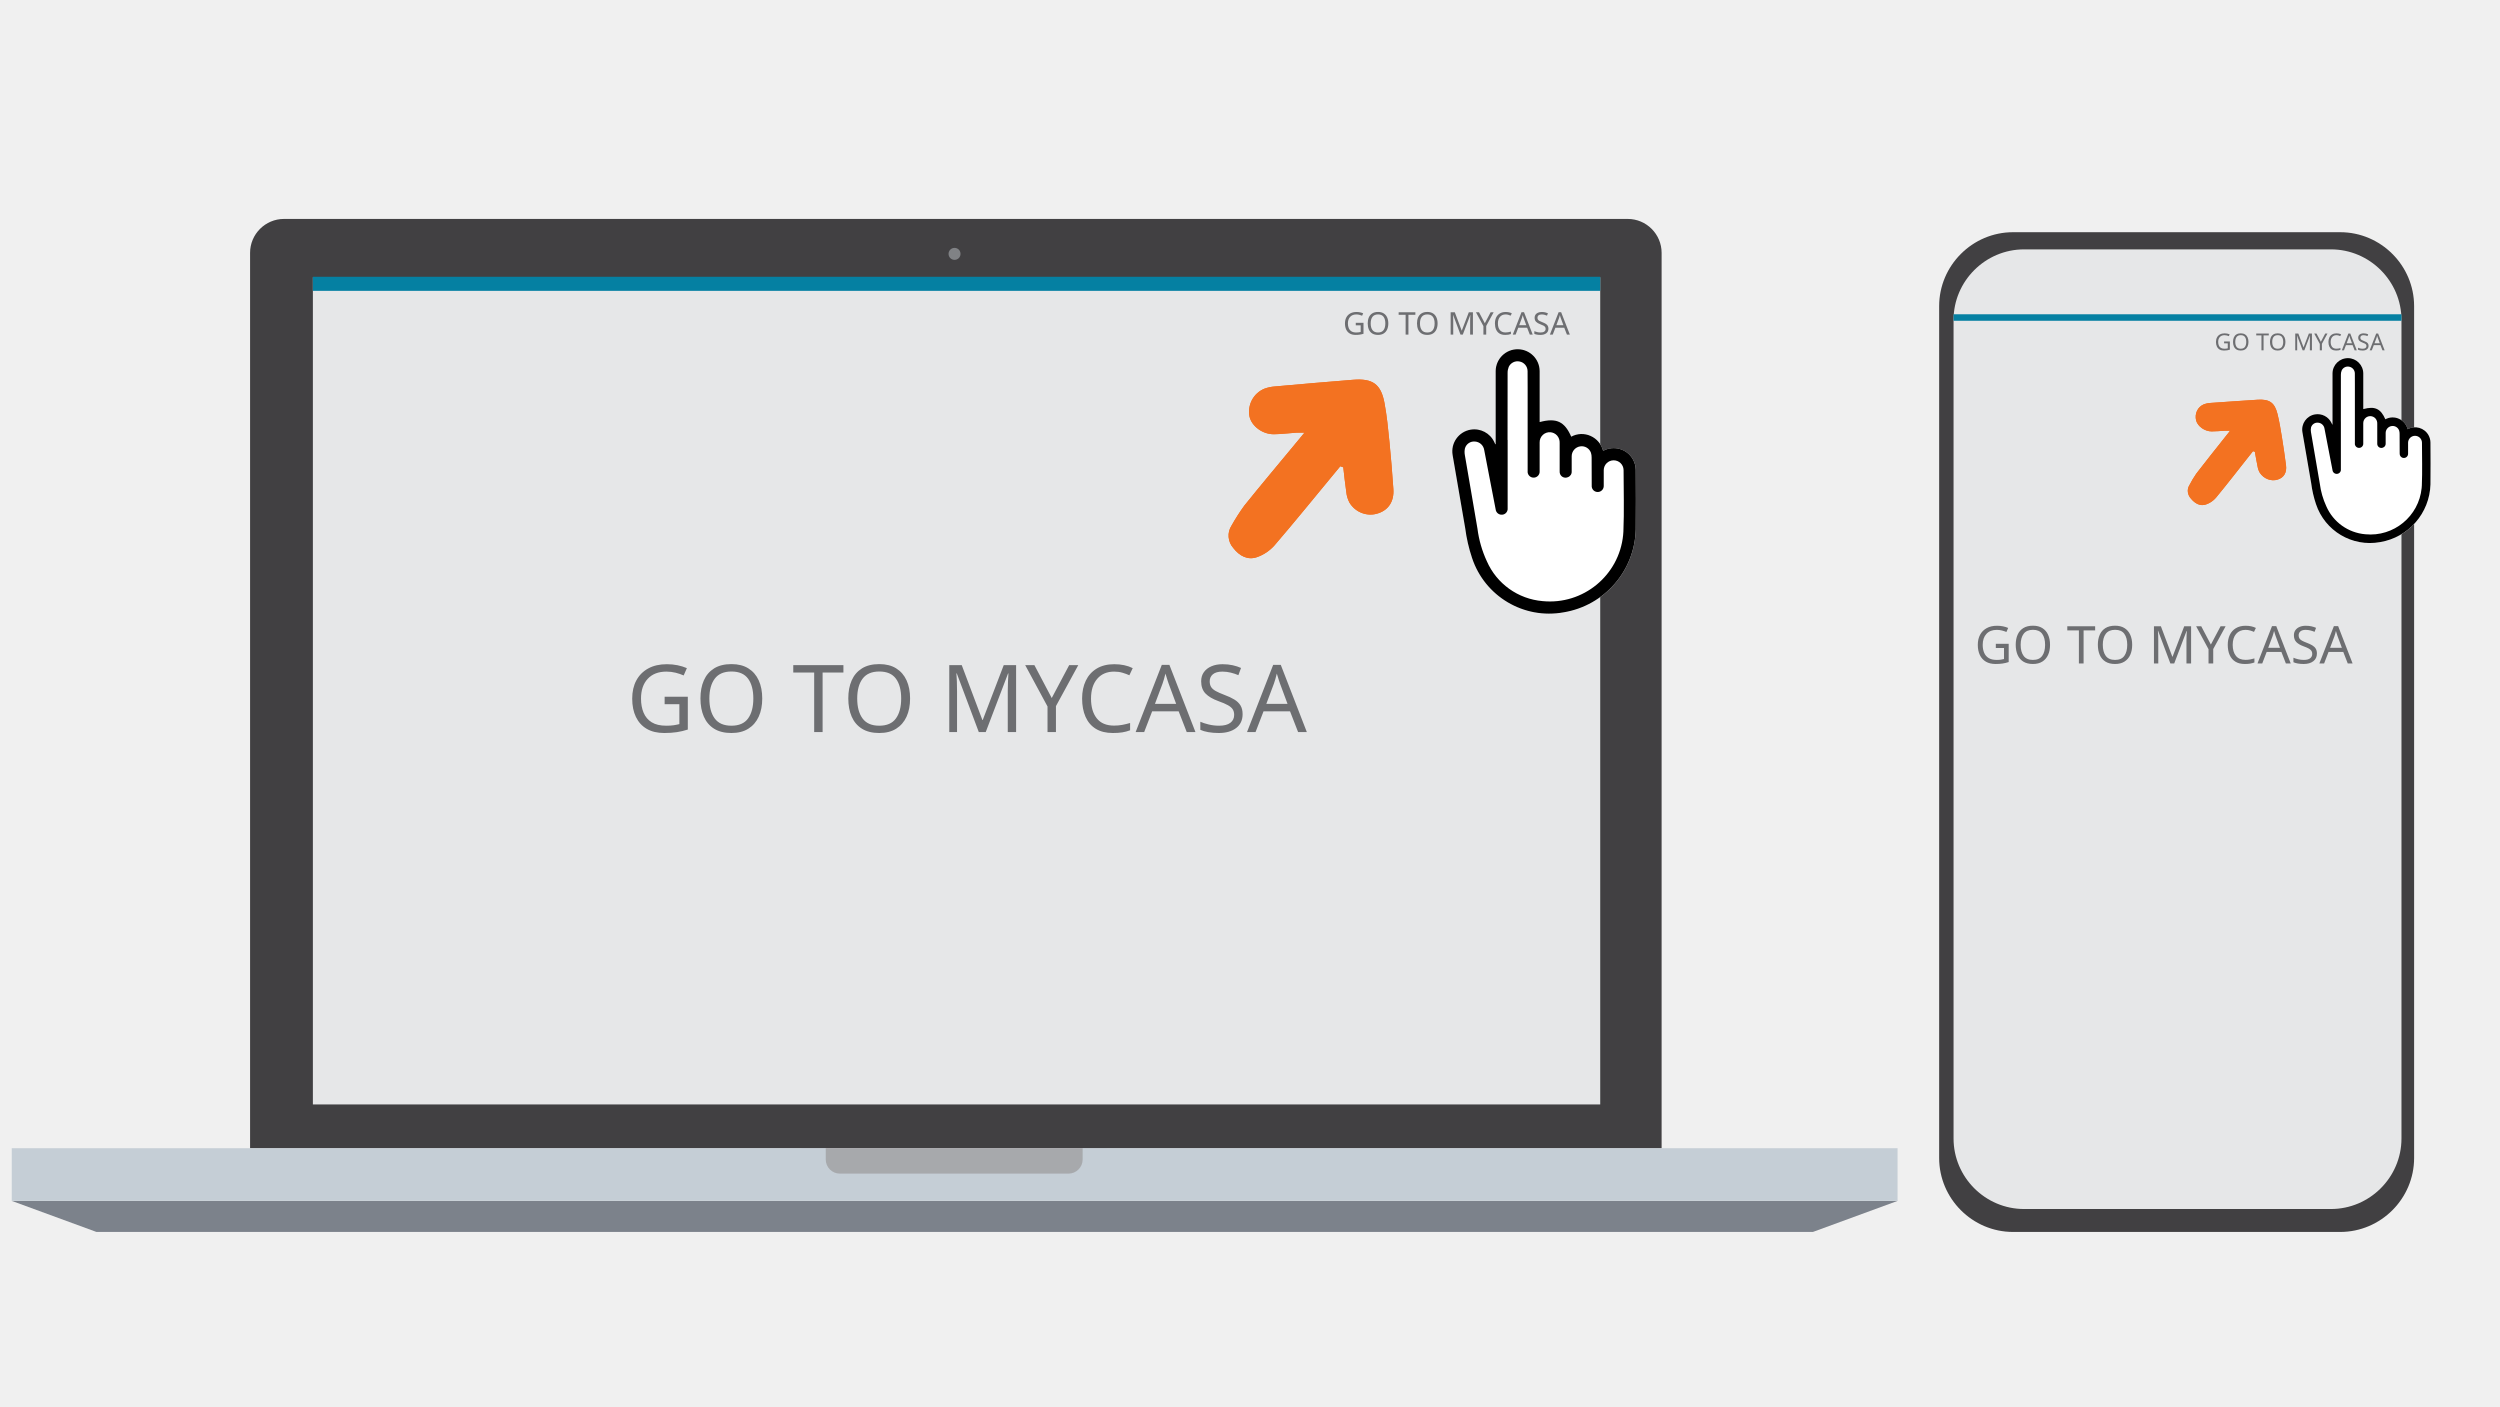
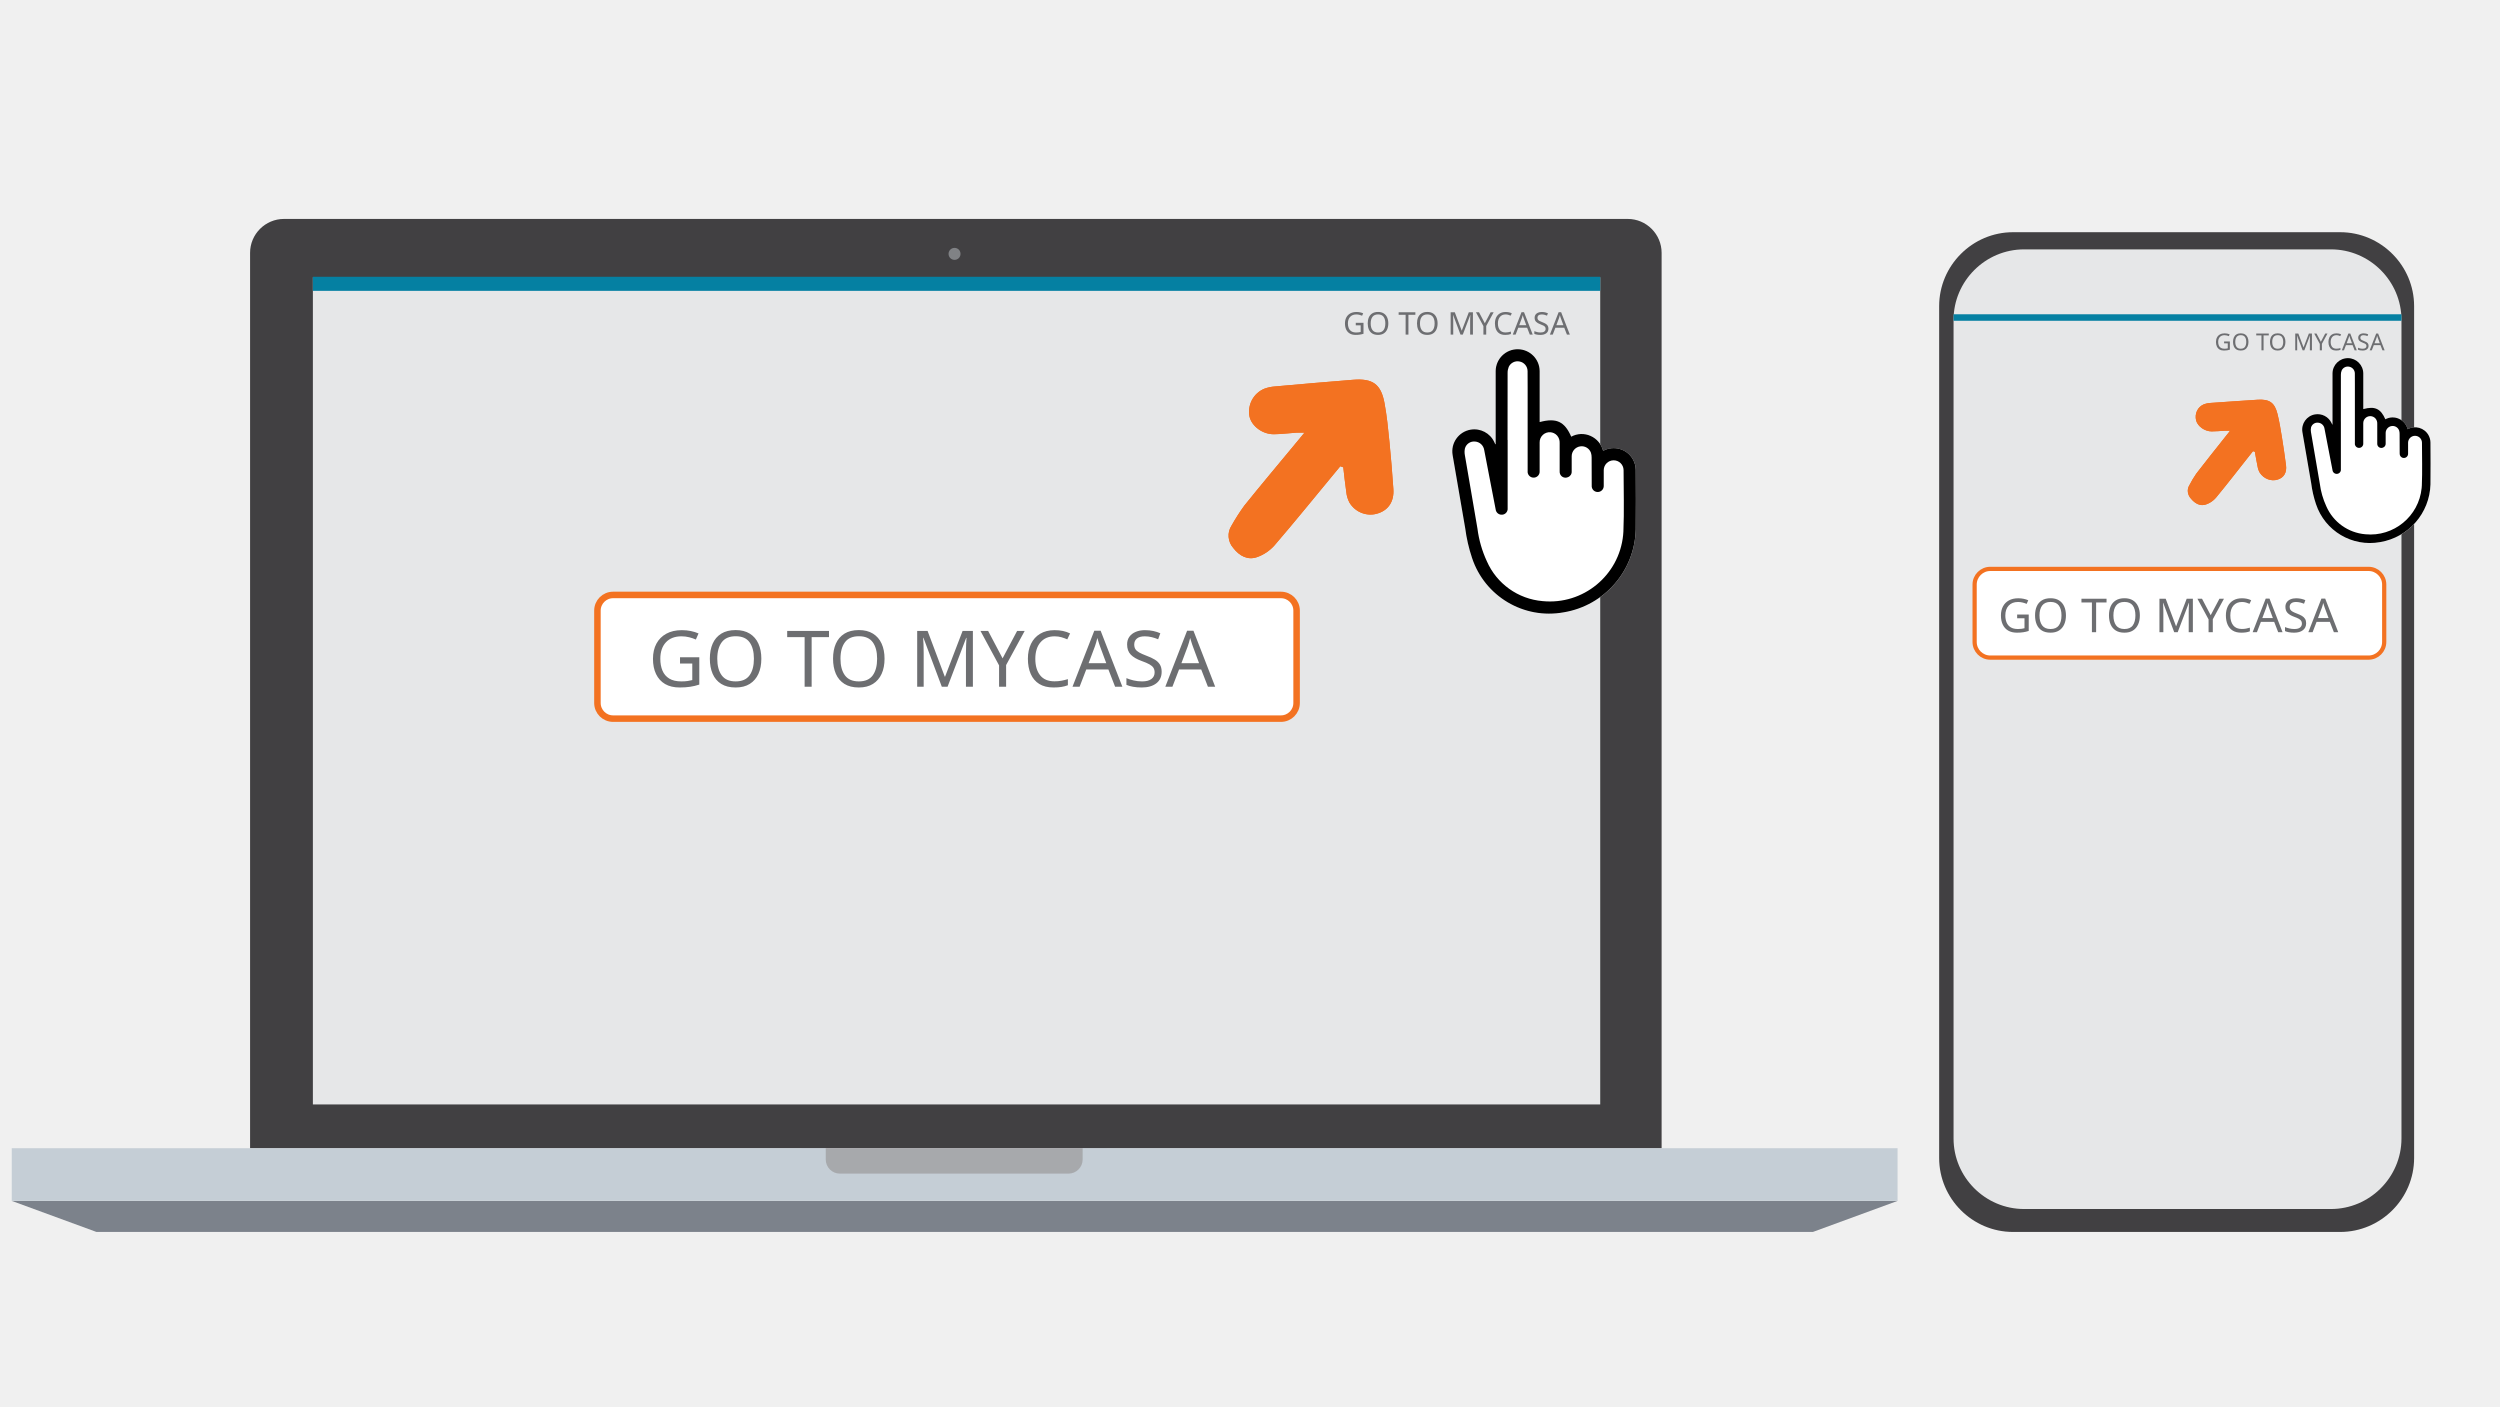
<svg xmlns="http://www.w3.org/2000/svg" version="1.1" id="Layer_1" x="0px" y="0px" viewBox="0 0 1920 1080" style="enable-background:new 0 0 1920 1080;" xml:space="preserve">
  <style type="text/css">
	.st0{fill:#414042;}
	.st1{fill:#E6E7E8;}
	.st2{fill:#7C828B;}
	.st3{fill:#808285;}
	.st4{fill:#A7A9AC;}
	.st5{fill:#C5CED6;}
	.st6{fill:none;stroke:#0580A2;stroke-width:10.8;stroke-miterlimit:10;}
	.st7{fill:none;stroke:#0580A2;stroke-width:5;stroke-miterlimit:10;}
	.st8{fill:#6D6E71;}
	.st9{font-family:'Helvetica-Bold';}
	.st10{font-size:24px;}
	.st11{fill:#F37221;}
	.st12{font-size:18px;}
	.st13{fill:#FFFFFF;}
- 	.st14{font-size:72px;}
- 	.st15{font-size:40px;}
+ 	.st14{fill:#FFFFFF;stroke:#F37221;stroke-width:5;stroke-miterlimit:10;}
+ 	.st15{font-size:60px;}
+ 	.st16{fill:#FFFFFF;stroke:#F37221;stroke-width:3.241;stroke-miterlimit:10;}
+ 	.st17{font-size:36px;}
</style>
  <path class="st0" d="M1250.12,168.14H218.08c-14.31,0-26.02,11.71-26.02,26.01v687.79h1084.06V194.15  C1276.11,179.85,1264.41,168.14,1250.12,168.14z" />
  <rect x="240.29" y="212.95" class="st1" width="988.68" height="635.26" />
  <polygon class="st2" points="1392.29,946.14 74.07,946.14 9.02,922.29 1457.34,922.29 " />
  <path class="st3" d="M737.69,194.98c0,2.54-2.04,4.6-4.61,4.6c-2.54,0-4.6-2.06-4.6-4.6c0-2.56,2.07-4.61,4.6-4.61  C735.65,190.37,737.69,192.42,737.69,194.98z" />
  <rect x="615.38" y="881.83" class="st4" width="234.71" height="23.84" />
  <path class="st5" d="M831.47,881.83v8.66c0,5.96-4.87,10.85-10.84,10.85H645c-5.95,0-10.83-4.88-10.83-10.85v-8.66H9.02v40.46  h1448.32v-40.46H831.47z" />
  <line class="st6" x1="240.29" y1="217.97" x2="1228.97" y2="217.97" />
  <g>
    <g>
      <path class="st0" d="M1854.04,889.34c0,31.22-25.55,56.8-56.79,56.8h-251.19c-31.26,0-56.79-25.58-56.79-56.8V235.13    c0-31.23,25.53-56.8,56.79-56.8h251.19c31.25,0,56.79,25.57,56.79,56.8V889.34z" />
    </g>
    <g>
-       <path class="st1" d="M1844.33,874.35c0,29.8-24.38,54.17-54.17,54.17H1554.5c-29.8,0-54.17-24.38-54.17-54.17V245.69    c0-29.8,24.38-54.17,54.17-54.17h235.66c29.8,0,54.17,24.38,54.17,54.17V874.35z" />
+       <path class="st1" d="M1844.33,874.35c0,29.8-24.38,54.17-54.17,54.17H1554.5c-29.8,0-54.17-24.38-54.17-54.17V245.69    c0-29.8,24.38-54.17,54.17-54.17h235.66c29.8,0,54.17,24.38,54.17,54.17L1844.33,874.35L1844.33,874.35z" />
    </g>
  </g>
  <line class="st7" x1="1500.32" y1="243.86" x2="1844.33" y2="243.86" />
  <text transform="matrix(1 0 0 1 1031.466 256.9795)" class="st8 st9 st10">GO TO MYCASA</text>
  <g id="Group_258" transform="translate(0 59.123) rotate(-90)">
    <path id="Path_1698" class="st11" d="M-298.97,1029.34l-0.79,2.29c-6.34,0.75-12.7,1.37-19.01,2.32c-2.79,0.26-5.52,1.07-8.02,2.38   c-7.68,4.53-11.16,13.86-8.27,22.18c2.58,7.93,9.27,12.26,18.57,11.6c12.07-0.84,24.13-1.79,36.17-3   c9.99-0.99,20.01-1.98,29.88-3.81c14.55-2.69,19.09-9.05,17.91-24.05c-1.58-20.05-3.3-40.09-5.13-60.12   c-0.19-2.82-0.79-5.59-1.78-8.22c-3.54-8.32-12.36-13-21.32-11.29c-7.46,1.7-13.71,10.03-13.6,18.79c0.06,5.67,0.8,11.3,1.18,16.95   c0.11,1.59,0.03,3.19,0.04,6.49l-8.83-7.3c-15.73-13-31.34-26.14-47.24-38.93c-4.91-3.57-10.03-6.85-15.34-9.82   c-5.33-3.5-12.42-2.92-17.27,1.42c-5.93,4.6-9.57,11.01-6.86,18.4c1.81,4.99,4.8,9.44,8.71,12.98   c17.99,15.47,36.44,30.41,54.73,45.54L-298.97,1029.34z" />
    <path id="Path_1699" class="st11" d="M-298.97,1029.34l-6.27-5.19c-18.29-15.12-36.74-30.07-54.73-45.54   c-3.91-3.54-6.9-7.99-8.71-12.98c-2.72-7.4,0.92-13.81,6.85-18.41c4.85-4.34,11.94-4.92,17.27-1.42   c5.31,2.97,10.43,6.25,15.34,9.82c15.91,12.78,31.51,25.92,47.24,38.93l8.82,7.29c-0.01-3.31,0.06-4.91-0.04-6.49   c-0.38-5.65-1.12-11.29-1.18-16.95c-0.1-8.76,6.14-17.1,13.6-18.79c8.96-1.71,17.79,2.97,21.33,11.3c0.99,2.64,1.58,5.41,1.77,8.23   c1.79,20.03,3.5,40.07,5.13,60.12c1.18,14.99-3.35,21.36-17.91,24.05c-9.87,1.83-19.9,2.81-29.88,3.81   c-12.04,1.21-24.1,2.16-36.17,3c-9.3,0.65-15.98-3.68-18.57-11.6c-2.89-8.32,0.6-17.65,8.29-22.18c2.5-1.31,5.23-2.12,8.02-2.38   c6.31-0.95,12.67-1.56,19.01-2.32L-298.97,1029.34z" />
  </g>
  <text transform="matrix(1 0 0 1 1700.769 269.0364)" class="st8 st9 st12">GO TO MYCASA</text>
  <g id="Group_258_1_" transform="translate(0 59.123) rotate(-90)">
    <path id="Path_1698_1_" class="st11" d="M-287.36,1730.3l-0.49,1.41c-3.79,0.69-7.58,1.29-11.36,2.1c-1.67,0.26-3.3,0.85-4.81,1.74   c-4.62,3.03-6.79,8.81-5.15,13.74c1.46,4.71,5.4,7.09,10.96,6.35c7.21-0.95,14.4-1.97,21.59-3.15c5.97-0.97,11.95-1.93,17.85-3.4   c8.7-2.17,11.47-6.19,10.91-15.23c-0.75-12.1-1.57-24.18-2.47-36.26c-0.09-1.7-0.42-3.36-0.98-4.92c-2.03-4.92-7.24-7.42-12.6-6.06   c-4.47,1.3-8.27,6.58-8.29,11.89c-0.02,3.44,0.37,6.82,0.54,10.23c0.05,0.96-0.01,1.93-0.04,3.93l-5.19-4.1   c-9.25-7.31-18.43-14.7-27.78-21.87c-2.89-1.99-5.91-3.79-9.05-5.39c-3.14-1.93-7.37-1.31-10.31,1.5c-3.58,3-5.81,7.02-4.27,11.4   c1.03,2.96,2.77,5.55,5.07,7.55c10.57,8.72,21.43,17.1,32.18,25.6L-287.36,1730.3z" />
    <path id="Path_1699_1_" class="st11" d="M-287.36,1730.3l-3.69-2.91c-10.76-8.5-21.61-16.88-32.18-25.6c-2.3-2-4.04-4.59-5.07-7.55   c-1.55-4.39,0.68-8.41,4.26-11.41c2.94-2.81,7.17-3.42,10.31-1.49c3.13,1.6,6.15,3.41,9.05,5.39c9.36,7.16,18.53,14.56,27.78,21.87   l5.19,4.1c0.02-2,0.09-2.98,0.04-3.93c-0.17-3.41-0.55-6.8-0.54-10.23c0.03-5.3,3.83-10.59,8.29-11.89   c5.36-1.36,10.58,1.15,12.61,6.07c0.56,1.56,0.89,3.22,0.97,4.93c0.87,12.08,1.69,24.16,2.47,36.26   c0.56,9.05-2.21,13.07-10.91,15.23c-5.9,1.47-11.89,2.43-17.85,3.4c-7.19,1.18-14.39,2.19-21.59,3.15   c-5.55,0.74-9.49-1.64-10.96-6.35c-1.64-4.94,0.53-10.72,5.16-13.75c1.5-0.89,3.14-1.48,4.81-1.74c3.77-0.81,7.57-1.41,11.36-2.1   L-287.36,1730.3z" />
  </g>
  <g id="Group_205_1_" transform="translate(0 134.325)">
    <path id="Path_1506_1_" class="st13" d="M1148.67,206.83l-0.28,0.05l-0.77-1.64c-3.92-8.47-13.96-12.15-22.43-8.23   c-6.93,3.21-10.85,10.68-9.54,18.21c3.22,18.72,6.44,37.43,9.67,56.15c1.01,7.76,2.76,15.4,5.24,22.82   c9.77,29.53,39.81,47.36,70.41,41.77c31.24-5.19,54.42-31.8,55.28-63.46c0.22-15.34,0.07-30.69,0-46.04   c-0.18-9.34-7.89-16.77-17.23-16.59c-2.74,0.05-5.42,0.77-7.82,2.09c-1.26-5.1-4.8-9.33-9.6-11.46   c-4.77-2.17-10.29-1.97-14.89,0.56c-5.14-11.73-11.48-14.66-24.25-11.22v-39.19c0.02-9.27-7.47-16.8-16.73-16.82   c-0.01,0-0.01,0-0.02,0h-0.13c-9.3-0.04-16.87,7.46-16.92,16.76v37.76C1148.67,194.51,1148.67,200.67,1148.67,206.83z" />
-     <path id="Path_1513_1_" class="st13" d="M1157.87,203.53V152c-0.02-1.57,0.27-3.13,0.86-4.59c1.46-3.16,4.91-4.89,8.31-4.17   c3.56,0.67,6.14,3.78,6.16,7.4c0.09,4.17,0,8.33,0.05,12.5v64.03c-0.35,2.53,1.42,4.87,3.95,5.21c2.53,0.35,4.87-1.42,5.21-3.95   c0.01-0.06,0.02-0.12,0.02-0.18c0.04-0.29,0.04-0.59,0.02-0.89V205.4c-0.1-4.25,3.26-7.77,7.51-7.87c2.25-0.05,4.41,0.89,5.92,2.57   c1.37,1.6,2.06,3.67,1.95,5.77v21.79c-0.16,2.47,1.71,4.61,4.18,4.78c0.72,0.05,1.44-0.07,2.1-0.37c1.86-0.65,3.06-2.46,2.95-4.43   c0-3.92-0.05-7.83,0-11.75c0.05-3.76,2.8-6.93,6.52-7.5c3.57-0.56,7.04,1.49,8.26,4.9c0.38,1.2,0.56,2.45,0.53,3.71   c0.05,7.18,0,14.37,0.07,21.55c-0.17,2.55,1.75,4.76,4.3,4.93c2.37,0.16,4.48-1.5,4.87-3.84c0.06-0.31,0.08-0.63,0.06-0.94   c0.05-4.04-0.05-8.08,0-12.12c0.09-4.21,3.57-7.55,7.78-7.46c4.09,0.09,7.39,3.39,7.46,7.49c0,15.73,0.51,31.43-0.14,47.17   c-1.54,31.21-28.09,55.26-59.29,53.72c0,0,0,0-0.01,0c-0.92-0.04-1.83-0.12-2.75-0.21c-18.83-1.58-35.28-13.36-42.85-30.68   c-3.67-7.91-6.09-16.34-7.19-24.99c-3.15-18.86-6.5-37.72-9.69-56.53c-0.32-1.73-0.29-3.5,0.1-5.21c1-3.34,4.22-5.51,7.69-5.17   c3.61,0.25,6.55,2.97,7.08,6.55c1.18,6.01,2.3,12.01,3.46,18.03c1.77,9.18,3.54,18.35,5.32,27.51c0.27,2.52,2.52,4.35,5.04,4.1   c2.5-0.19,4.37-2.38,4.18-4.88c0,0,0-0.01,0-0.01l-0.01-0.07v-52.48L1157.87,203.53z" />
-     <path id="Path_1507_1_" d="M1148.67,206.82v-56.2c0.09-9.33,7.72-16.83,17.05-16.74c9.21,0.08,16.66,7.53,16.74,16.74v39.2   c12.79-3.44,19.13-0.5,24.25,11.22c4.6-2.52,10.12-2.73,14.89-0.56c4.8,2.13,8.34,6.36,9.6,11.46c8.18-4.5,18.45-1.52,22.95,6.66   c1.32,2.4,2.04,5.09,2.09,7.83c0.06,15.35,0.21,30.7,0,46.04c-0.85,31.66-24.03,58.28-55.28,63.46   c-30.62,5.61-60.68-12.22-70.44-41.78c-2.48-7.42-4.24-15.06-5.24-22.82c-3.26-18.71-6.48-37.43-9.67-56.15   c-1.58-9.21,4.6-17.95,13.8-19.53c7.53-1.29,14.99,2.62,18.2,9.55l0.77,1.64L1148.67,206.82z M1157.87,203.53L1157.87,203.53v52.47   c0.24,2.5-1.6,4.72-4.1,4.96h-0.07c-2.52,0.25-4.77-1.58-5.04-4.1c-1.8-9.16-3.57-18.33-5.32-27.51   c-1.16-6.01-2.29-12.02-3.46-18.03c-0.53-3.58-3.47-6.3-7.08-6.55c-3.47-0.34-6.69,1.82-7.7,5.16c-0.39,1.71-0.42,3.48-0.1,5.21   c3.19,18.86,6.54,37.67,9.69,56.53c1.1,8.65,3.52,17.08,7.18,24.98c7.56,17.32,24.02,29.1,42.85,30.68   c31.1,3.06,58.79-19.67,61.85-50.76c0.09-0.92,0.15-1.83,0.2-2.75c0.66-15.7,0.16-31.43,0.14-47.17c-0.09-4.21-3.58-7.55-7.79-7.45   c-4.07,0.09-7.35,3.36-7.45,7.43c-0.07,4.04,0,8.08,0,12.12c0.09,2.54-1.89,4.68-4.44,4.78c0,0-0.01,0-0.01,0   c-0.32,0.01-0.63-0.01-0.94-0.06c-2.35-0.37-4.02-2.48-3.84-4.84c0-7.18,0-14.37-0.07-21.55c0.03-1.26-0.15-2.51-0.53-3.71   c-1.23-3.4-4.7-5.45-8.27-4.88c-3.71,0.57-6.47,3.74-6.51,7.49c-0.07,3.92,0,7.83,0,11.75c0.12,1.97-1.08,3.78-2.95,4.43   c-2.28,1-4.93-0.04-5.92-2.32c-0.29-0.66-0.41-1.38-0.37-2.09c-0.06-7.27,0-14.52,0-21.79c0.11-2.1-0.58-4.17-1.95-5.77   c-2.83-3.17-7.69-3.45-10.86-0.62c-1.68,1.5-2.62,3.67-2.57,5.92v21.97c0.23,2.55-1.65,4.8-4.2,5.03c-2.55,0.23-4.8-1.65-5.03-4.2   c-0.03-0.34-0.02-0.68,0.02-1.02V163.2c0-4.17,0-8.33-0.05-12.5c-0.02-3.62-2.6-6.73-6.16-7.4c-3.4-0.72-6.86,1.01-8.32,4.17   c-0.58,1.46-0.88,3.02-0.86,4.59c-0.09,17.12-0.04,34.3-0.04,51.47L1157.87,203.53z" />
+     <path id="Path_1513_1_" class="st13" d="M1157.87,203.53V152c-0.02-1.57,0.27-3.13,0.86-4.59c1.46-3.16,4.91-4.89,8.31-4.17   c3.56,0.67,6.14,3.78,6.16,7.4c0.09,4.17,0,8.33,0.05,12.5v64.03c-0.35,2.53,1.42,4.87,3.95,5.21c2.53,0.35,4.87-1.42,5.21-3.95   c0.01-0.06,0.02-0.12,0.02-0.18c0.04-0.29,0.04-0.59,0.02-0.89V205.4c-0.1-4.25,3.26-7.77,7.51-7.87c2.25-0.05,4.41,0.89,5.92,2.57   c1.37,1.6,2.06,3.67,1.95,5.77v21.79c-0.16,2.47,1.71,4.61,4.18,4.78c0.72,0.05,1.44-0.07,2.1-0.37c1.86-0.65,3.06-2.46,2.95-4.43   c0-3.92-0.05-7.83,0-11.75c0.05-3.76,2.8-6.93,6.52-7.5c3.57-0.56,7.04,1.49,8.26,4.9c0.38,1.2,0.56,2.45,0.53,3.71   c0.05,7.18,0,14.37,0.07,21.55c-0.17,2.55,1.75,4.76,4.3,4.93c2.37,0.16,4.48-1.5,4.87-3.84c0.06-0.31,0.08-0.63,0.06-0.94   c0.05-4.04-0.05-8.08,0-12.12c0.09-4.21,3.57-7.55,7.78-7.46c4.09,0.09,7.39,3.39,7.46,7.49c0,15.73,0.51,31.43-0.14,47.17   c-1.54,31.21-28.09,55.26-59.29,53.72c0,0,0,0-0.01,0c-0.92-0.04-1.83-0.12-2.75-0.21c-18.83-1.58-35.28-13.36-42.85-30.68   c-3.67-7.91-6.09-16.34-7.19-24.99c-3.15-18.86-6.5-37.72-9.69-56.53c-0.32-1.73-0.29-3.5,0.1-5.21c1-3.34,4.22-5.51,7.69-5.17   c3.61,0.25,6.55,2.97,7.08,6.55c1.18,6.01,2.3,12.01,3.46,18.03c1.77,9.18,3.54,18.35,5.32,27.51c0.27,2.52,2.52,4.35,5.04,4.1   c2.5-0.19,4.37-2.38,4.18-4.88v-0.01l-0.01-0.07v-52.48L1157.87,203.53z" />
+     <path id="Path_1507_1_" d="M1148.67,206.82v-56.2c0.09-9.33,7.72-16.83,17.05-16.74c9.21,0.08,16.66,7.53,16.74,16.74v39.2   c12.79-3.44,19.13-0.5,24.25,11.22c4.6-2.52,10.12-2.73,14.89-0.56c4.8,2.13,8.34,6.36,9.6,11.46c8.18-4.5,18.45-1.52,22.95,6.66   c1.32,2.4,2.04,5.09,2.09,7.83c0.06,15.35,0.21,30.7,0,46.04c-0.85,31.66-24.03,58.28-55.28,63.46   c-30.62,5.61-60.68-12.22-70.44-41.78c-2.48-7.42-4.24-15.06-5.24-22.82c-3.26-18.71-6.48-37.43-9.67-56.15   c-1.58-9.21,4.6-17.95,13.8-19.53c7.53-1.29,14.99,2.62,18.2,9.55l0.77,1.64L1148.67,206.82z M1157.87,203.53L1157.87,203.53V256   c0.24,2.5-1.6,4.72-4.1,4.96h-0.07c-2.52,0.25-4.77-1.58-5.04-4.1c-1.8-9.16-3.57-18.33-5.32-27.51   c-1.16-6.01-2.29-12.02-3.46-18.03c-0.53-3.58-3.47-6.3-7.08-6.55c-3.47-0.34-6.69,1.82-7.7,5.16c-0.39,1.71-0.42,3.48-0.1,5.21   c3.19,18.86,6.54,37.67,9.69,56.53c1.1,8.65,3.52,17.08,7.18,24.98c7.56,17.32,24.02,29.1,42.85,30.68   c31.1,3.06,58.79-19.67,61.85-50.76c0.09-0.92,0.15-1.83,0.2-2.75c0.66-15.7,0.16-31.43,0.14-47.17c-0.09-4.21-3.58-7.55-7.79-7.45   c-4.07,0.09-7.35,3.36-7.45,7.43c-0.07,4.04,0,8.08,0,12.12c0.09,2.54-1.89,4.68-4.44,4.78h-0.01c-0.32,0.01-0.63-0.01-0.94-0.06   c-2.35-0.37-4.02-2.48-3.84-4.84c0-7.18,0-14.37-0.07-21.55c0.03-1.26-0.15-2.51-0.53-3.71c-1.23-3.4-4.7-5.45-8.27-4.88   c-3.71,0.57-6.47,3.74-6.51,7.49c-0.07,3.92,0,7.83,0,11.75c0.12,1.97-1.08,3.78-2.95,4.43c-2.28,1-4.93-0.04-5.92-2.32   c-0.29-0.66-0.41-1.38-0.37-2.09c-0.06-7.27,0-14.52,0-21.79c0.11-2.1-0.58-4.17-1.95-5.77c-2.83-3.17-7.69-3.45-10.86-0.62   c-1.68,1.5-2.62,3.67-2.57,5.92v21.97c0.23,2.55-1.65,4.8-4.2,5.03c-2.55,0.23-4.8-1.65-5.03-4.2c-0.03-0.34-0.02-0.68,0.02-1.02   V163.2c0-4.17,0-8.33-0.05-12.5c-0.02-3.62-2.6-6.73-6.16-7.4c-3.4-0.72-6.86,1.01-8.32,4.17c-0.58,1.46-0.88,3.02-0.86,4.59   c-0.09,17.12-0.04,34.3-0.04,51.47H1157.87z" />
  </g>
  <g id="Group_205_2_" transform="translate(0 134.325)">
-     <path id="Path_1506_2_" class="st13" d="M1791.35,191.73l-0.19,0.04l-0.54-1.15c-2.74-5.92-9.76-8.5-15.68-5.75   c-4.85,2.25-7.59,7.47-6.67,12.74c2.25,13.09,4.5,26.18,6.76,39.26c0.7,5.43,1.93,10.77,3.66,15.96   c6.83,20.65,27.84,33.12,49.24,29.21c21.85-3.63,38.06-22.24,38.65-44.38c0.15-10.73,0.05-21.46,0-32.19   c-0.12-6.53-5.52-11.73-12.05-11.6c-1.91,0.04-3.79,0.54-5.47,1.46c-0.88-3.56-3.36-6.52-6.71-8.01c-3.34-1.52-7.2-1.38-10.41,0.39   c-3.59-8.2-8.03-10.25-16.96-7.84v-27.41c0.02-6.48-5.22-11.75-11.7-11.76c0,0-0.01,0-0.01,0h-0.09   c-6.5-0.03-11.8,5.22-11.83,11.72v26.41C1791.35,183.12,1791.36,187.43,1791.35,191.73z" />
-     <path id="Path_1513_2_" class="st13" d="M1797.79,189.43v-36.04c-0.01-1.1,0.19-2.19,0.6-3.21c1.02-2.21,3.43-3.42,5.81-2.91   c2.49,0.47,4.3,2.64,4.31,5.18c0.06,2.91,0,5.83,0.03,8.74v44.78c-0.24,1.77,0.99,3.4,2.76,3.65s3.4-0.99,3.65-2.76   c0.01-0.04,0.01-0.08,0.01-0.12c0.03-0.21,0.03-0.41,0.01-0.62v-15.37c-0.07-2.97,2.28-5.43,5.25-5.5c1.58-0.04,3.09,0.62,4.14,1.8   c0.96,1.12,1.44,2.57,1.36,4.04v15.24c-0.11,1.73,1.2,3.23,2.93,3.34c0.5,0.04,1.01-0.05,1.47-0.26c1.3-0.46,2.14-1.72,2.06-3.1   c0-2.74-0.04-5.48,0-8.22c0.03-2.63,1.96-4.85,4.56-5.24c2.5-0.39,4.92,1.04,5.78,3.42c0.26,0.84,0.39,1.71,0.37,2.59   c0.04,5.02,0,10.05,0.05,15.07c-0.12,1.78,1.23,3.33,3.01,3.45c1.66,0.11,3.13-1.05,3.41-2.69c0.04-0.22,0.05-0.44,0.04-0.66   c0.04-2.83-0.03-5.65,0-8.48c0.06-2.94,2.5-5.28,5.44-5.22c2.86,0.06,5.17,2.37,5.22,5.24c0,11,0.36,21.98-0.1,32.98   c-1.08,21.82-19.64,38.64-41.46,37.57c0,0,0,0,0,0c-0.64-0.03-1.28-0.08-1.92-0.14c-13.17-1.11-24.67-9.34-29.96-21.45   c-2.56-5.53-4.26-11.43-5.03-17.48c-2.2-13.19-4.55-26.38-6.78-39.53c-0.23-1.21-0.2-2.45,0.07-3.64c0.7-2.34,2.95-3.85,5.38-3.61   c2.52,0.17,4.58,2.08,4.95,4.58c0.82,4.2,1.61,8.4,2.42,12.61c1.24,6.42,2.48,12.83,3.72,19.24c0.19,1.76,1.76,3.04,3.52,2.87   c1.75-0.14,3.06-1.66,2.92-3.41c0,0,0,0,0-0.01l-0.01-0.05v-36.7L1797.79,189.43z" />
+     <path id="Path_1506_2_" class="st13" d="M1791.35,191.73l-0.19,0.04l-0.54-1.15c-2.74-5.92-9.76-8.5-15.68-5.75   c-4.85,2.25-7.59,7.47-6.67,12.74c2.25,13.09,4.5,26.18,6.76,39.26c0.7,5.43,1.93,10.77,3.66,15.96   c6.83,20.65,27.84,33.12,49.24,29.21c21.85-3.63,38.06-22.24,38.65-44.38c0.15-10.73,0.05-21.46,0-32.19   c-0.12-6.53-5.52-11.73-12.05-11.6c-1.91,0.04-3.79,0.54-5.47,1.46c-0.88-3.56-3.36-6.52-6.71-8.01c-3.34-1.52-7.2-1.38-10.41,0.39   c-3.59-8.2-8.03-10.25-16.96-7.84v-27.41c0.02-6.48-5.22-11.75-11.7-11.76h-0.01h-0.09c-6.5-0.03-11.8,5.22-11.83,11.72v26.41   C1791.35,183.12,1791.36,187.43,1791.35,191.73z" />
+     <path id="Path_1513_2_" class="st13" d="M1797.79,189.43v-36.04c-0.01-1.1,0.19-2.19,0.6-3.21c1.02-2.21,3.43-3.42,5.81-2.91   c2.49,0.47,4.3,2.64,4.31,5.18c0.06,2.91,0,5.83,0.03,8.74v44.78c-0.24,1.77,0.99,3.4,2.76,3.65s3.4-0.99,3.65-2.76   c0.01-0.04,0.01-0.08,0.01-0.12c0.03-0.21,0.03-0.41,0.01-0.62v-15.37c-0.07-2.97,2.28-5.43,5.25-5.5c1.58-0.04,3.09,0.62,4.14,1.8   c0.96,1.12,1.44,2.57,1.36,4.04v15.24c-0.11,1.73,1.2,3.23,2.93,3.34c0.5,0.04,1.01-0.05,1.47-0.26c1.3-0.46,2.14-1.72,2.06-3.1   c0-2.74-0.04-5.48,0-8.22c0.03-2.63,1.96-4.85,4.56-5.24c2.5-0.39,4.92,1.04,5.78,3.42c0.26,0.84,0.39,1.71,0.37,2.59   c0.04,5.02,0,10.05,0.05,15.07c-0.12,1.78,1.23,3.33,3.01,3.45c1.66,0.11,3.13-1.05,3.41-2.69c0.04-0.22,0.05-0.44,0.04-0.66   c0.04-2.83-0.03-5.65,0-8.48c0.06-2.94,2.5-5.28,5.44-5.22c2.86,0.06,5.17,2.37,5.22,5.24c0,11,0.36,21.98-0.1,32.98   c-1.08,21.82-19.64,38.64-41.46,37.57l0,0c-0.64-0.03-1.28-0.08-1.92-0.14c-13.17-1.11-24.67-9.34-29.96-21.45   c-2.56-5.53-4.26-11.43-5.03-17.48c-2.2-13.19-4.55-26.38-6.78-39.53c-0.23-1.21-0.2-2.45,0.07-3.64c0.7-2.34,2.95-3.85,5.38-3.61   c2.52,0.17,4.58,2.08,4.95,4.58c0.82,4.2,1.61,8.4,2.42,12.61c1.24,6.42,2.48,12.83,3.72,19.24c0.19,1.76,1.76,3.04,3.52,2.87   c1.75-0.14,3.06-1.66,2.92-3.41c0,0,0,0,0-0.01l-0.01-0.05v-36.7L1797.79,189.43z" />
    <path id="Path_1507_2_" d="M1791.36,191.73v-39.3c0.06-6.53,5.4-11.77,11.93-11.71c6.44,0.06,11.65,5.27,11.71,11.71v27.41   c8.94-2.4,13.38-0.35,16.96,7.84c3.22-1.76,7.07-1.91,10.41-0.39c3.36,1.49,5.83,4.45,6.71,8.01c5.72-3.15,12.9-1.06,16.05,4.66   c0.92,1.68,1.43,3.56,1.46,5.48c0.04,10.73,0.15,21.47,0,32.19c-0.6,22.14-16.81,40.75-38.66,44.38   c-21.41,3.92-42.44-8.54-49.26-29.21c-1.74-5.19-2.96-10.53-3.66-15.96c-2.28-13.09-4.53-26.17-6.76-39.26   c-1.11-6.44,3.22-12.55,9.65-13.66c5.26-0.9,10.48,1.83,12.73,6.67l0.54,1.15L1791.36,191.73z M1797.79,189.43L1797.79,189.43   v36.69c0.17,1.75-1.12,3.3-2.86,3.47h-0.05c-1.76,0.18-3.34-1.11-3.52-2.87c-1.26-6.41-2.5-12.82-3.72-19.24   c-0.81-4.2-1.6-8.41-2.42-12.61c-0.37-2.5-2.43-4.41-4.95-4.58c-2.43-0.24-4.68,1.28-5.38,3.61c-0.27,1.2-0.29,2.44-0.07,3.64   c2.23,13.19,4.57,26.35,6.78,39.53c0.77,6.05,2.46,11.94,5.02,17.47c5.29,12.11,16.79,20.35,29.96,21.45   c21.75,2.14,41.11-13.75,43.25-35.5c0.06-0.64,0.11-1.28,0.14-1.92c0.46-10.98,0.11-21.98,0.1-32.98c-0.06-2.94-2.5-5.28-5.45-5.21   c-2.84,0.06-5.14,2.35-5.21,5.19c-0.05,2.83,0,5.65,0,8.48c0.07,1.78-1.32,3.28-3.1,3.34c0,0,0,0-0.01,0   c-0.22,0.01-0.44-0.01-0.66-0.04c-1.64-0.26-2.81-1.73-2.69-3.39c0-5.02,0-10.05-0.05-15.07c0.02-0.88-0.11-1.76-0.37-2.59   c-0.86-2.38-3.28-3.81-5.78-3.42c-2.6,0.4-4.52,2.62-4.56,5.24c-0.05,2.74,0,5.48,0,8.21c0.08,1.38-0.76,2.64-2.06,3.1   c-1.59,0.7-3.45-0.03-4.14-1.62c-0.2-0.46-0.29-0.96-0.26-1.46c-0.04-5.08,0-10.15,0-15.24c0.08-1.47-0.41-2.92-1.36-4.04   c-1.98-2.22-5.38-2.41-7.59-0.44c-1.18,1.05-1.83,2.56-1.8,4.14v15.37c0.16,1.78-1.16,3.36-2.94,3.51   c-1.78,0.16-3.36-1.16-3.51-2.94c-0.02-0.24-0.02-0.48,0.02-0.71v-44.78c0-2.91,0-5.83-0.03-8.74c-0.01-2.53-1.82-4.7-4.31-5.18   c-2.38-0.51-4.8,0.7-5.81,2.91c-0.41,1.02-0.61,2.11-0.6,3.21c-0.06,11.97-0.03,23.99-0.03,35.99L1797.79,189.43z" />
  </g>
-   <text transform="matrix(1 0 0 1 481.1422 562.2324)" class="st8 st9 st14">GO TO MYCASA</text>
-   <text transform="matrix(1 0 0 1 1516.513 509.5362)" class="st8 st9 st15">GO TO MYCASA</text>
+   <path class="st14" d="M983.79,551.91H470.83c-6.6,0-12-5.4-12-12v-70.99c0-6.6,5.4-12,12-12h512.96c6.6,0,12,5.4,12,12v70.99  C995.79,546.51,990.39,551.91,983.79,551.91z" />
+   <text transform="matrix(1 0 0 1 497.8271 527.3952)" class="st8 st9 st15">GO TO MYCASA</text>
+   <path class="st16" d="M1819.07,505.04h-290.56c-6.6,0-12-5.4-12-12v-44.13c0-6.6,5.4-12,12-12h290.56c6.6,0,12,5.4,12,12v44.13  C1831.07,499.64,1825.67,505.04,1819.07,505.04z" />
+   <text transform="matrix(1 0 0 1 1534.513 485.5362)" class="st8 st9 st17">GO TO MYCASA</text>
</svg>
